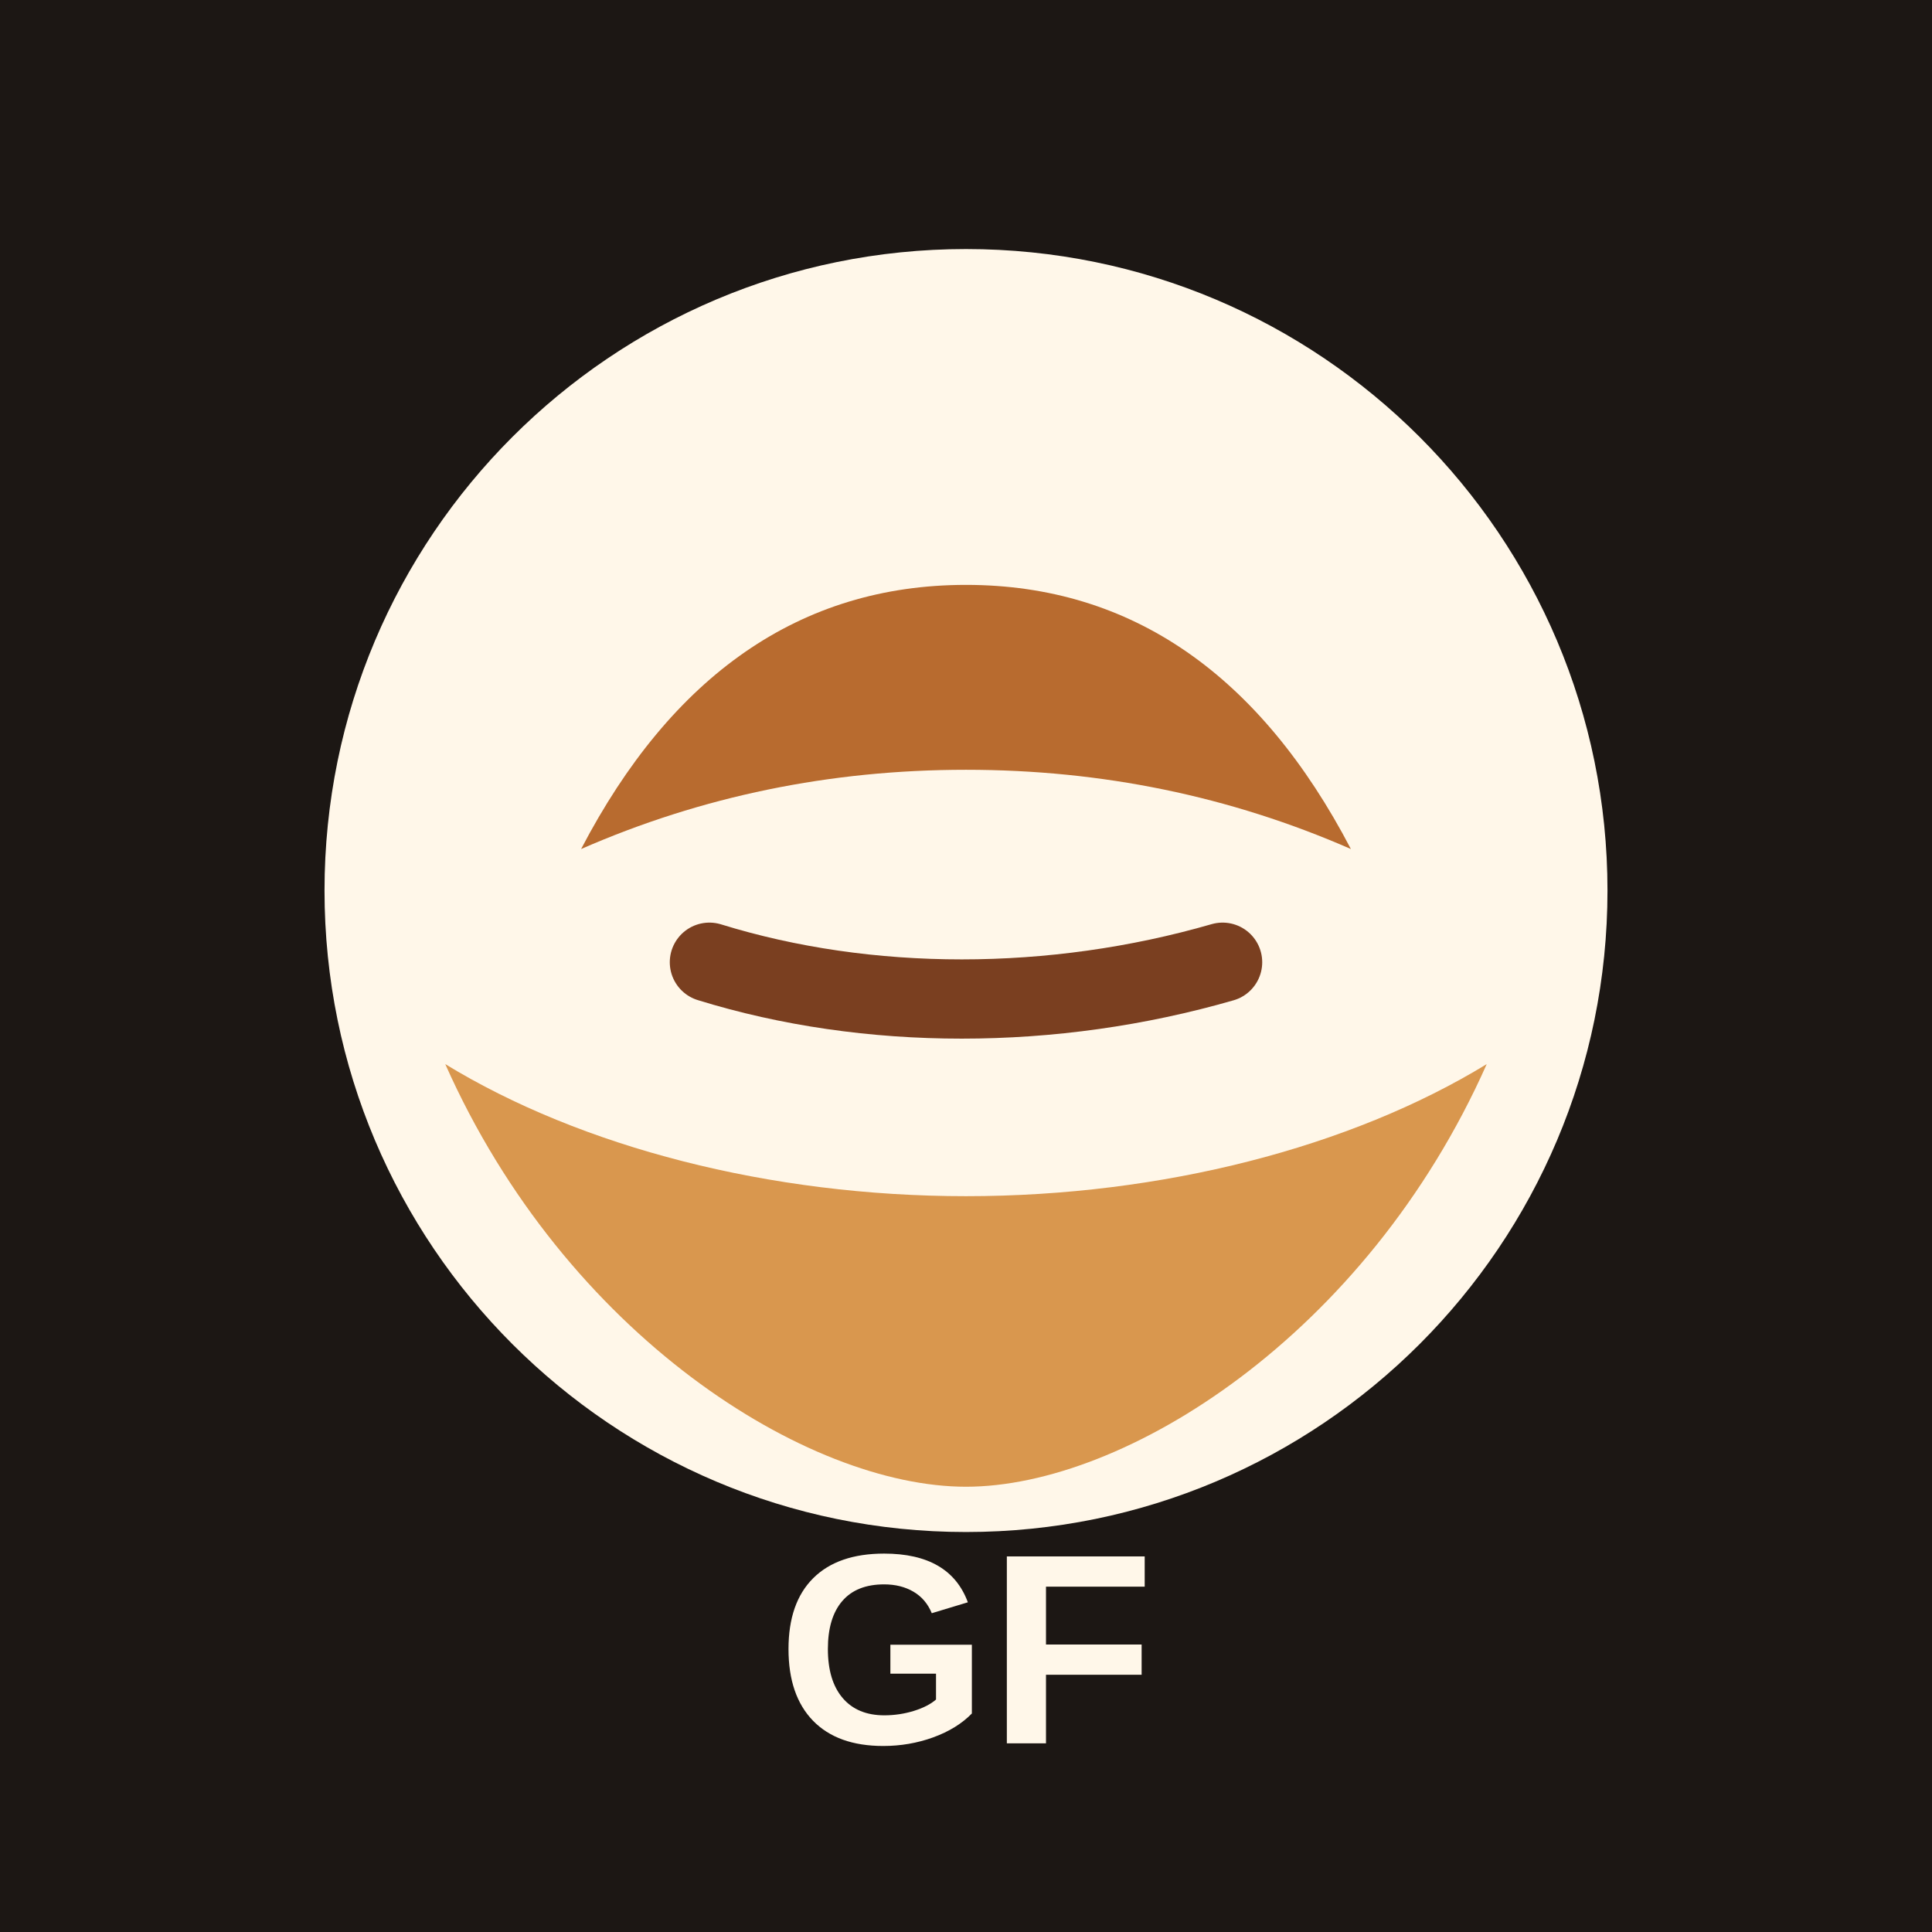
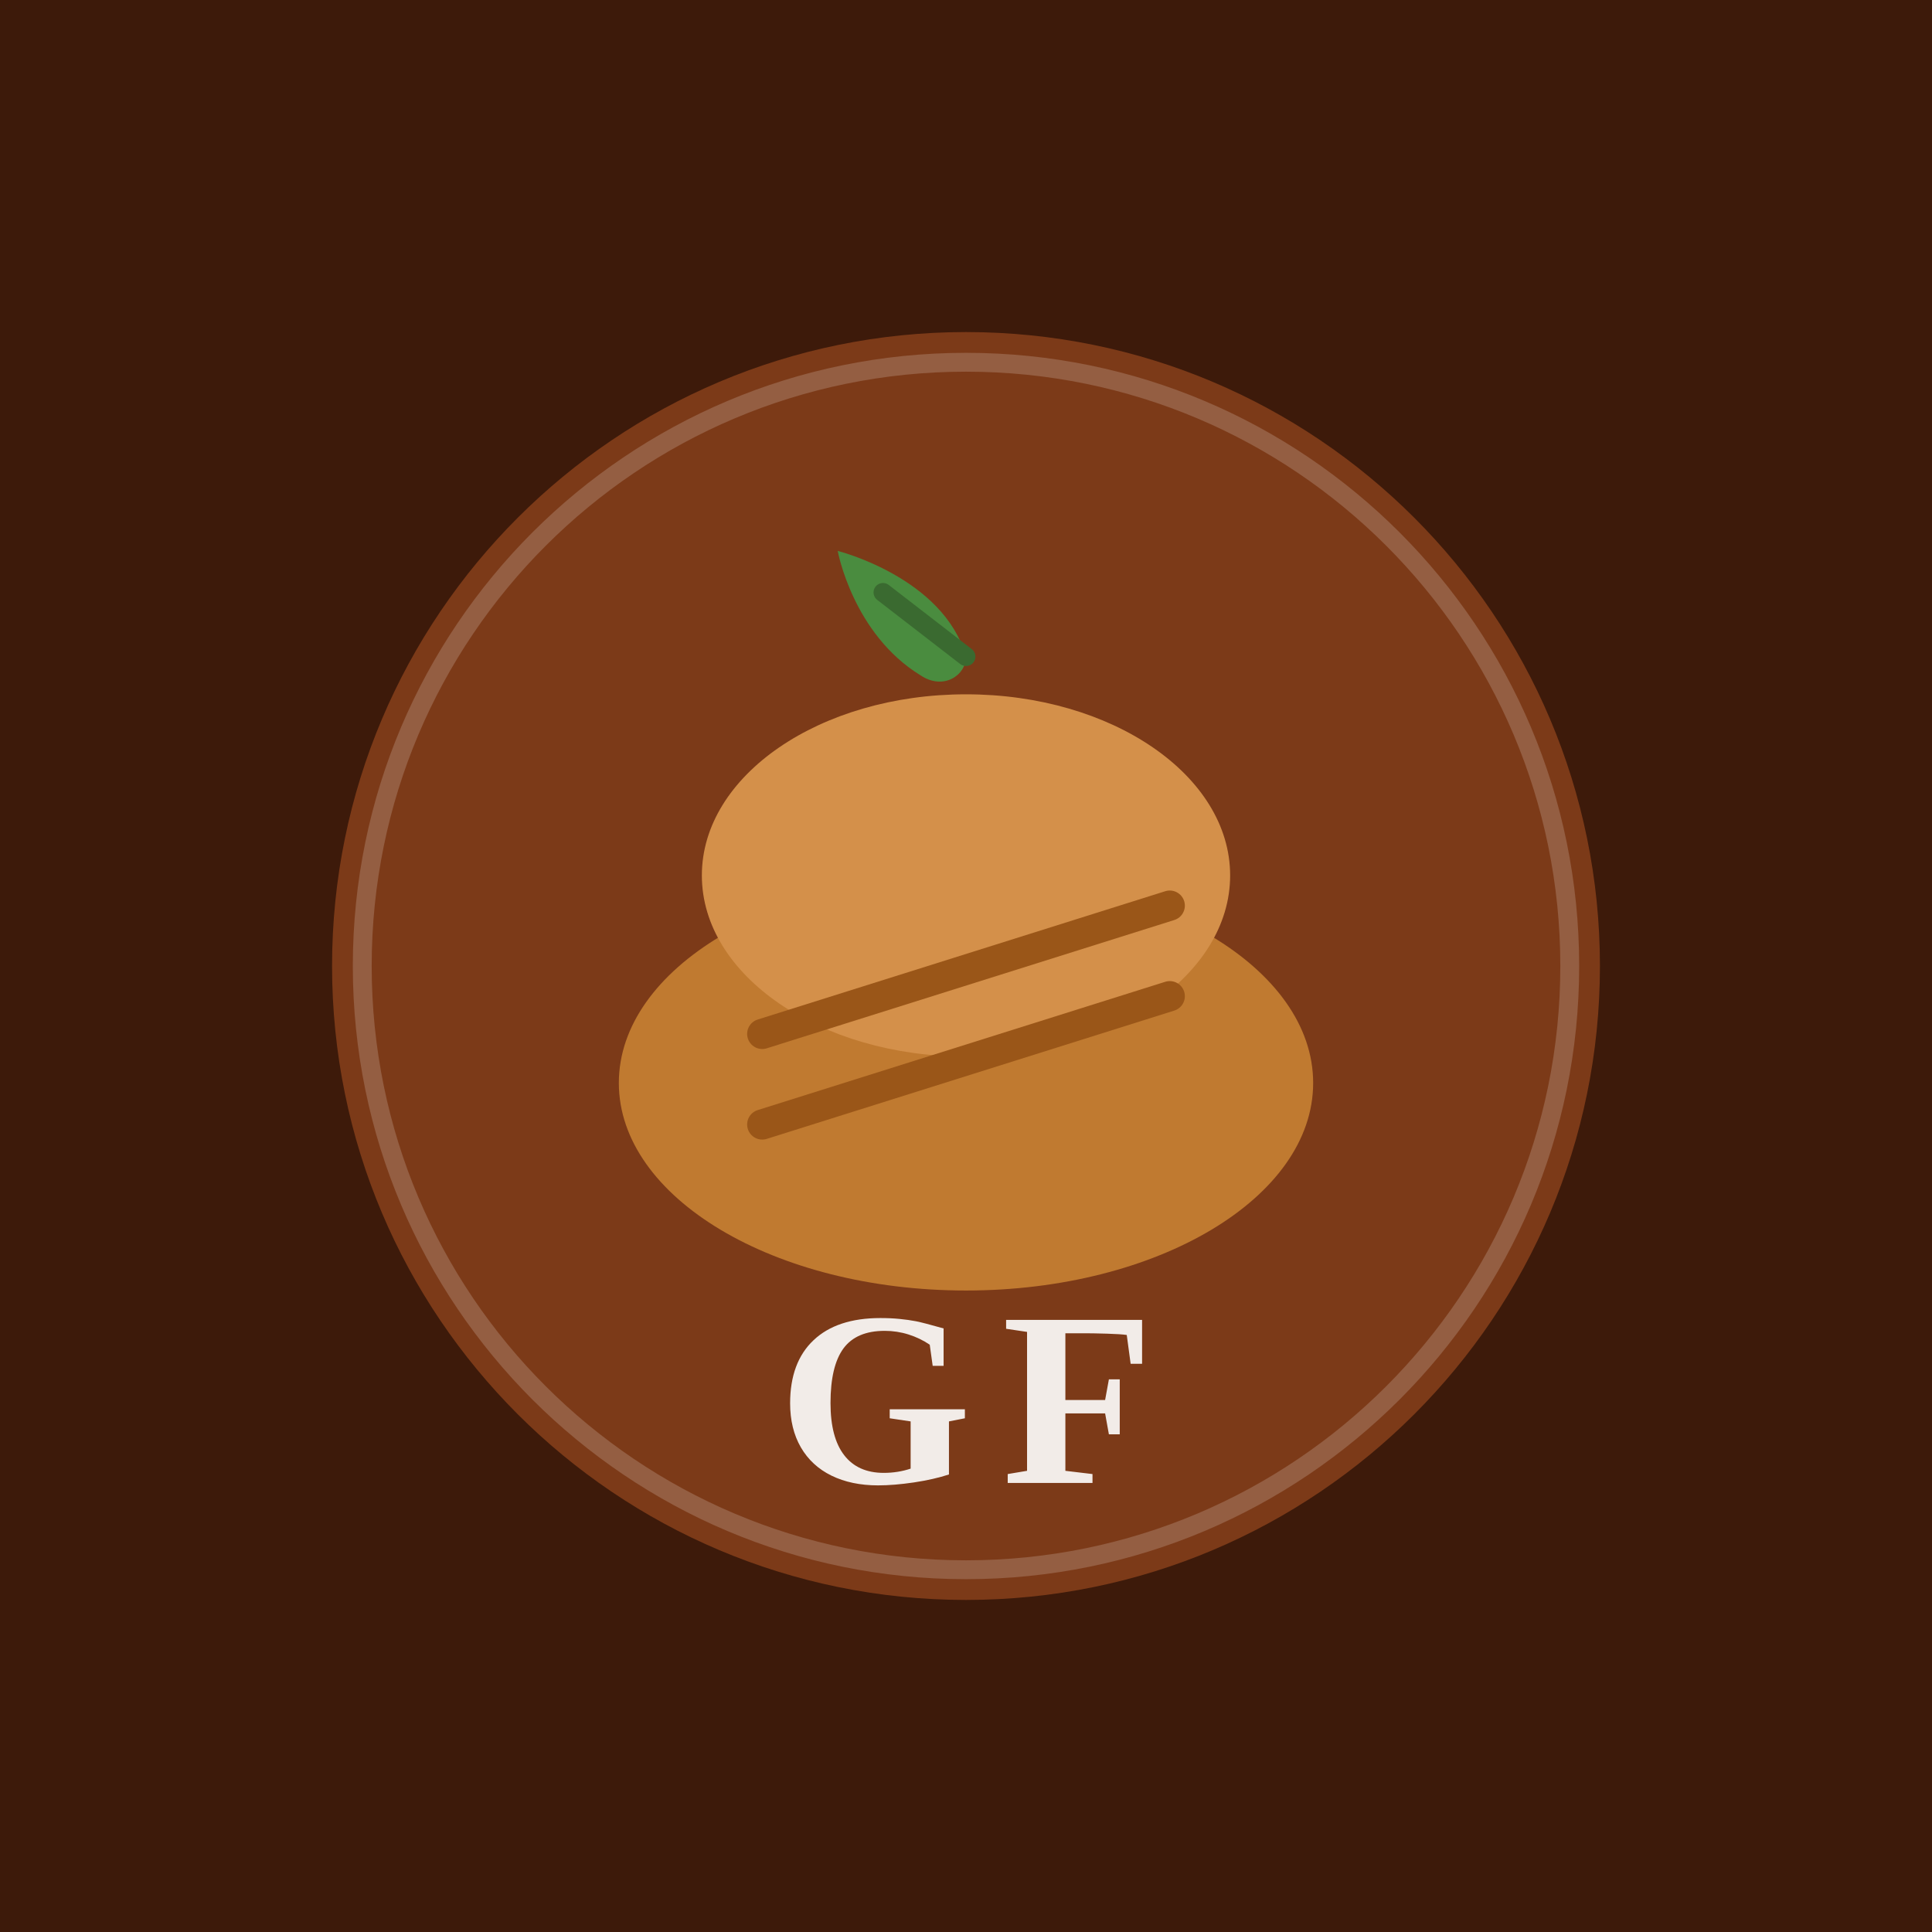
<svg xmlns="http://www.w3.org/2000/svg" viewBox="0 0 512 512">
-   <rect width="512" height="512" fill="#1c1714" />
-   <circle cx="256" cy="236" r="170" fill="#fff7e9" />
-   <path d="M118 282c32 72 96 112 138 112s106-40 138-112c-36 22-86 35-138 35s-102-13-138-35Z" fill="#d9974e" />
-   <path d="M154 225c24-46 58-70 102-70s78 24 102 70c-32-14-66-21-102-21s-70 7-102 21Z" fill="#b86b2f" />
-   <path d="M188 255c42 13 91 13 136 0" fill="none" stroke="#7a3f20" stroke-width="21" stroke-linecap="round" />
-   <text x="256" y="462" text-anchor="middle" font-family="Arial, sans-serif" font-size="72" font-weight="800" fill="#fff7e9">GF</text>
+   <rect width="512" height="512" fill="#3d1a0a" />
+   <circle cx="256" cy="256" r="168" fill="#7c3a18" />
+   <circle cx="256" cy="256" r="160" fill="none" stroke="rgba(255,255,255,0.18)" stroke-width="5" />
+   <ellipse cx="256" cy="287" rx="92" ry="55" fill="#c07a30" />
+   <ellipse cx="256" cy="232" rx="70" ry="48" fill="#d4904a" />
+   <line x1="202" y1="274" x2="310" y2="240" stroke="#9a5618" stroke-width="8" stroke-linecap="round" />
+   <line x1="202" y1="298" x2="310" y2="264" stroke="#9a5618" stroke-width="8" stroke-linecap="round" />
+   <path d="M256 174 C250 153 222 146 222 146 C222 146 226 168 244 179 C250 183 256 179 256 174Z" fill="#4a8c3f" />
+   <line x1="256" y1="174" x2="234" y2="157" stroke="#3a6a30" stroke-width="5" stroke-linecap="round" />
+   <text x="256" y="393" font-family="Georgia, 'Times New Roman', serif" font-size="66" font-weight="700" fill="rgba(255,255,255,0.90)" text-anchor="middle" letter-spacing="8">GF</text>
</svg>
